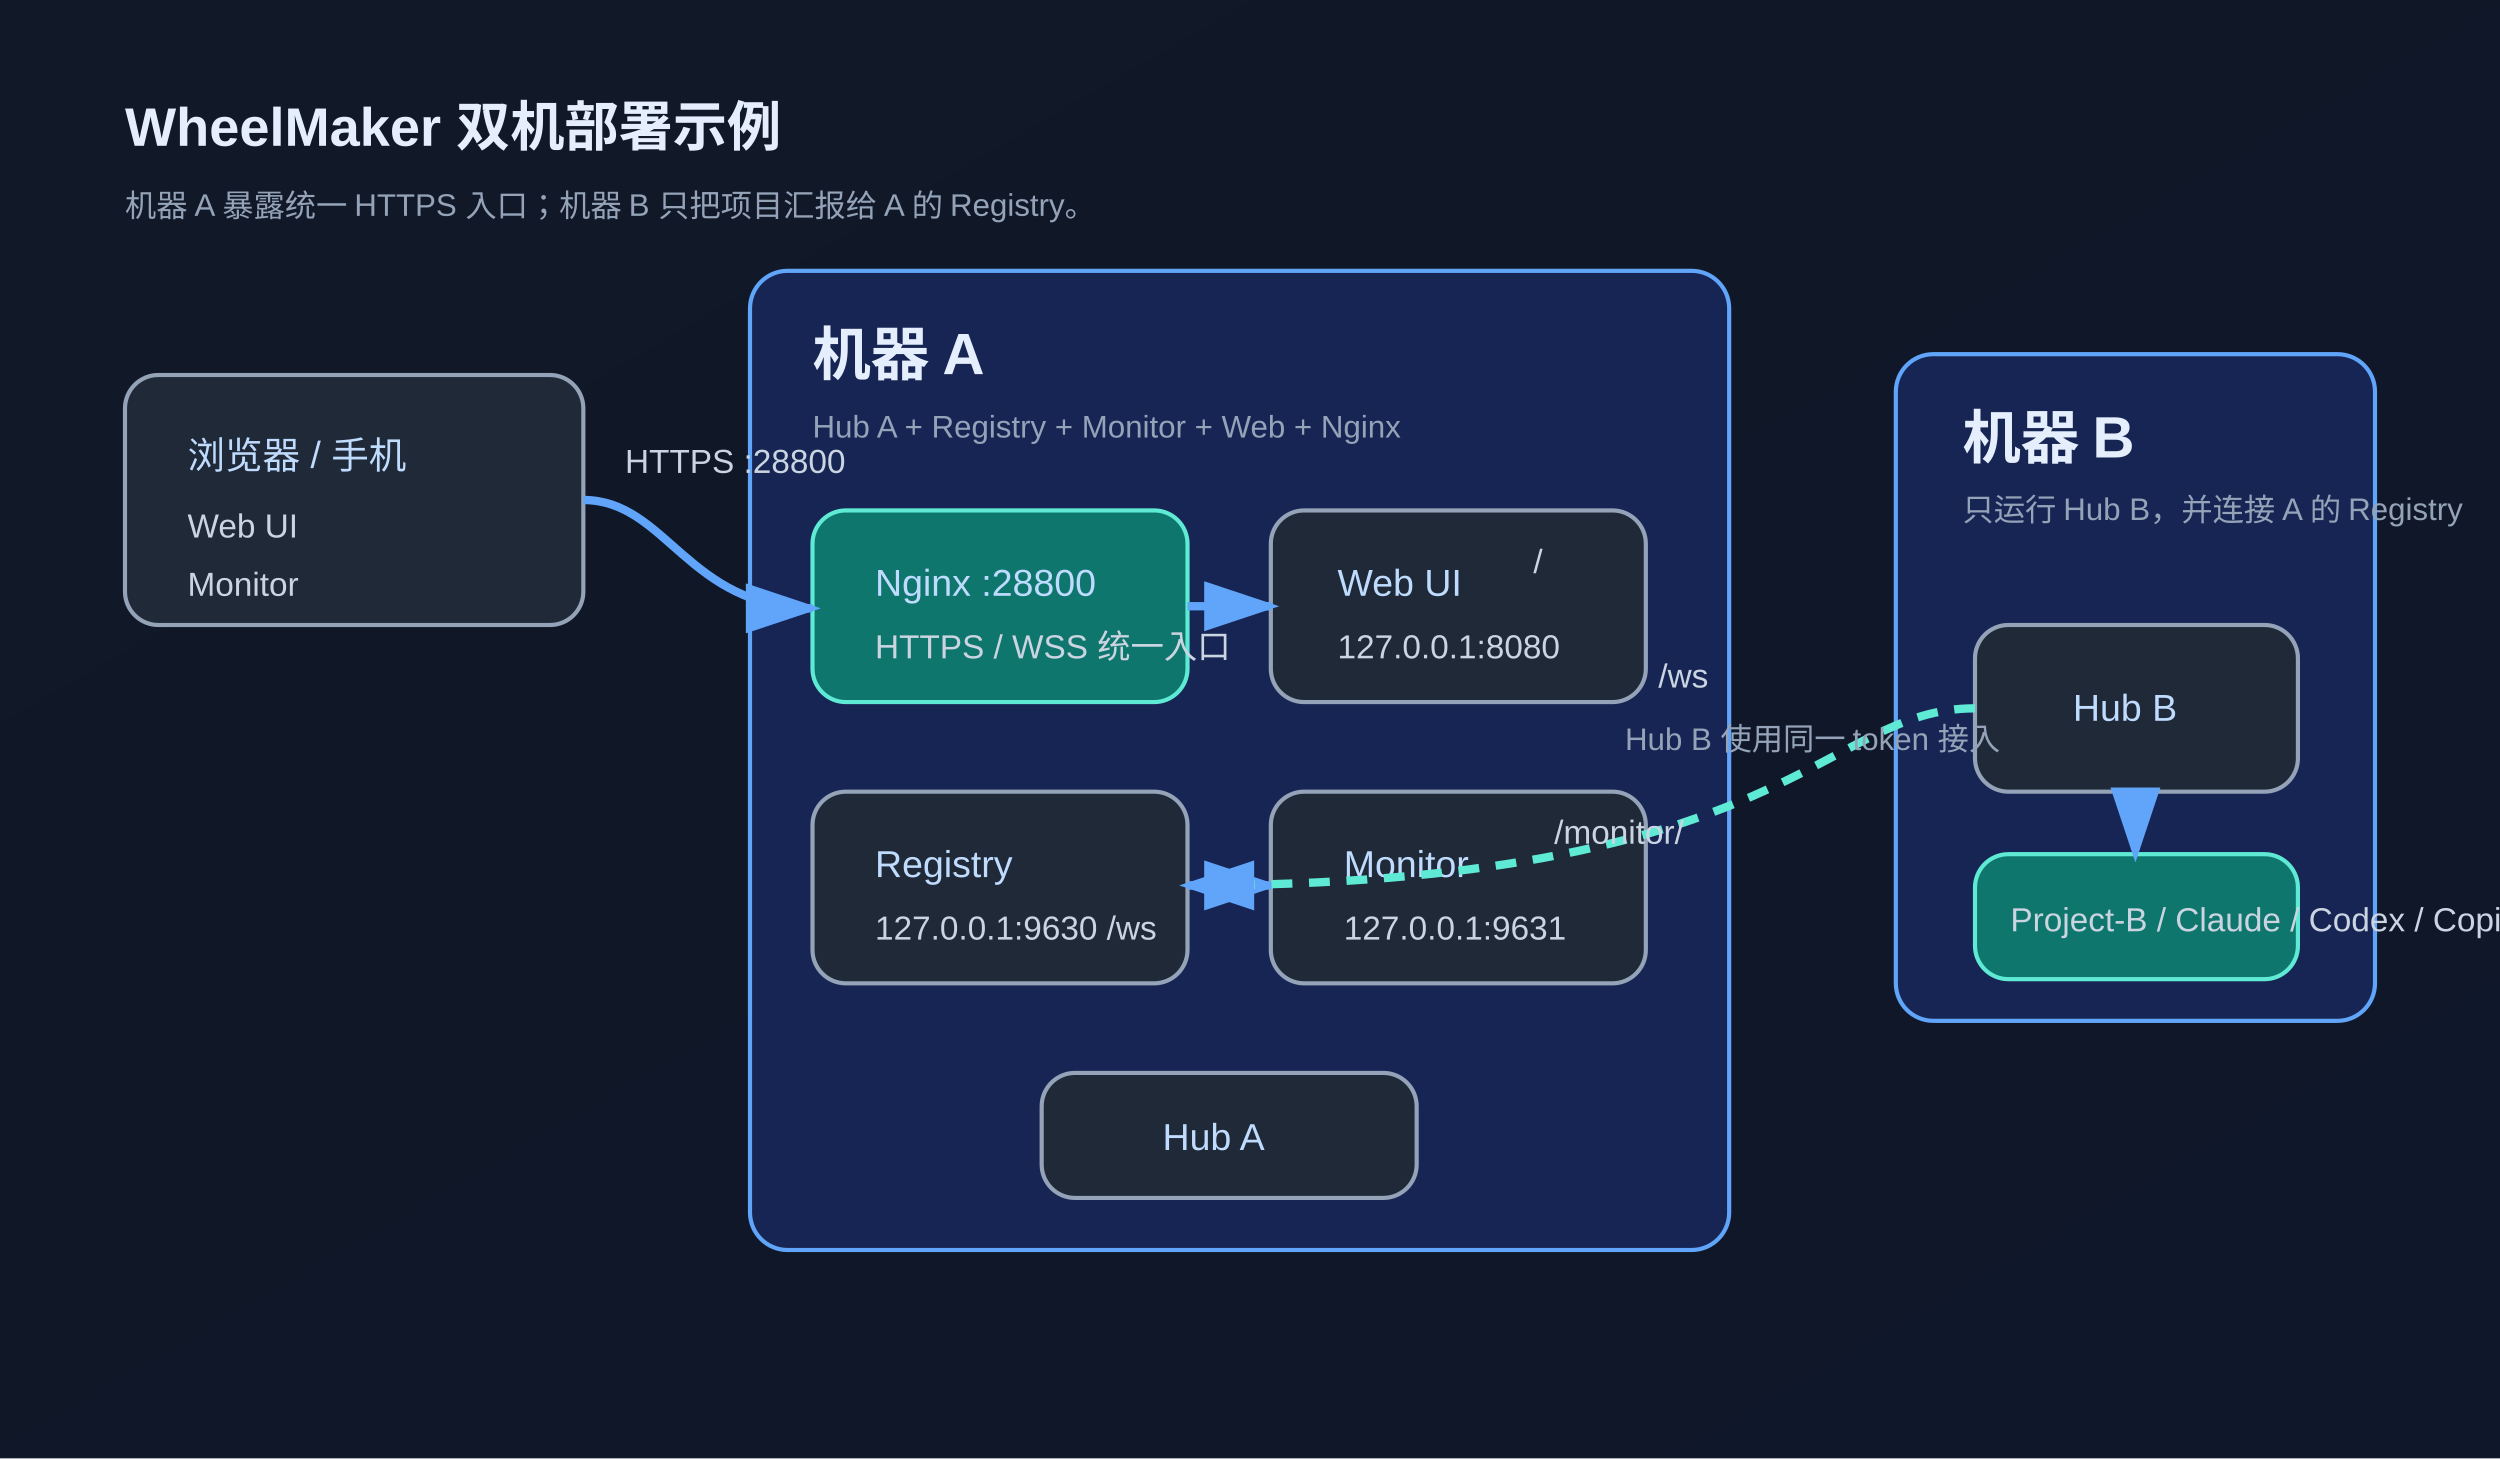
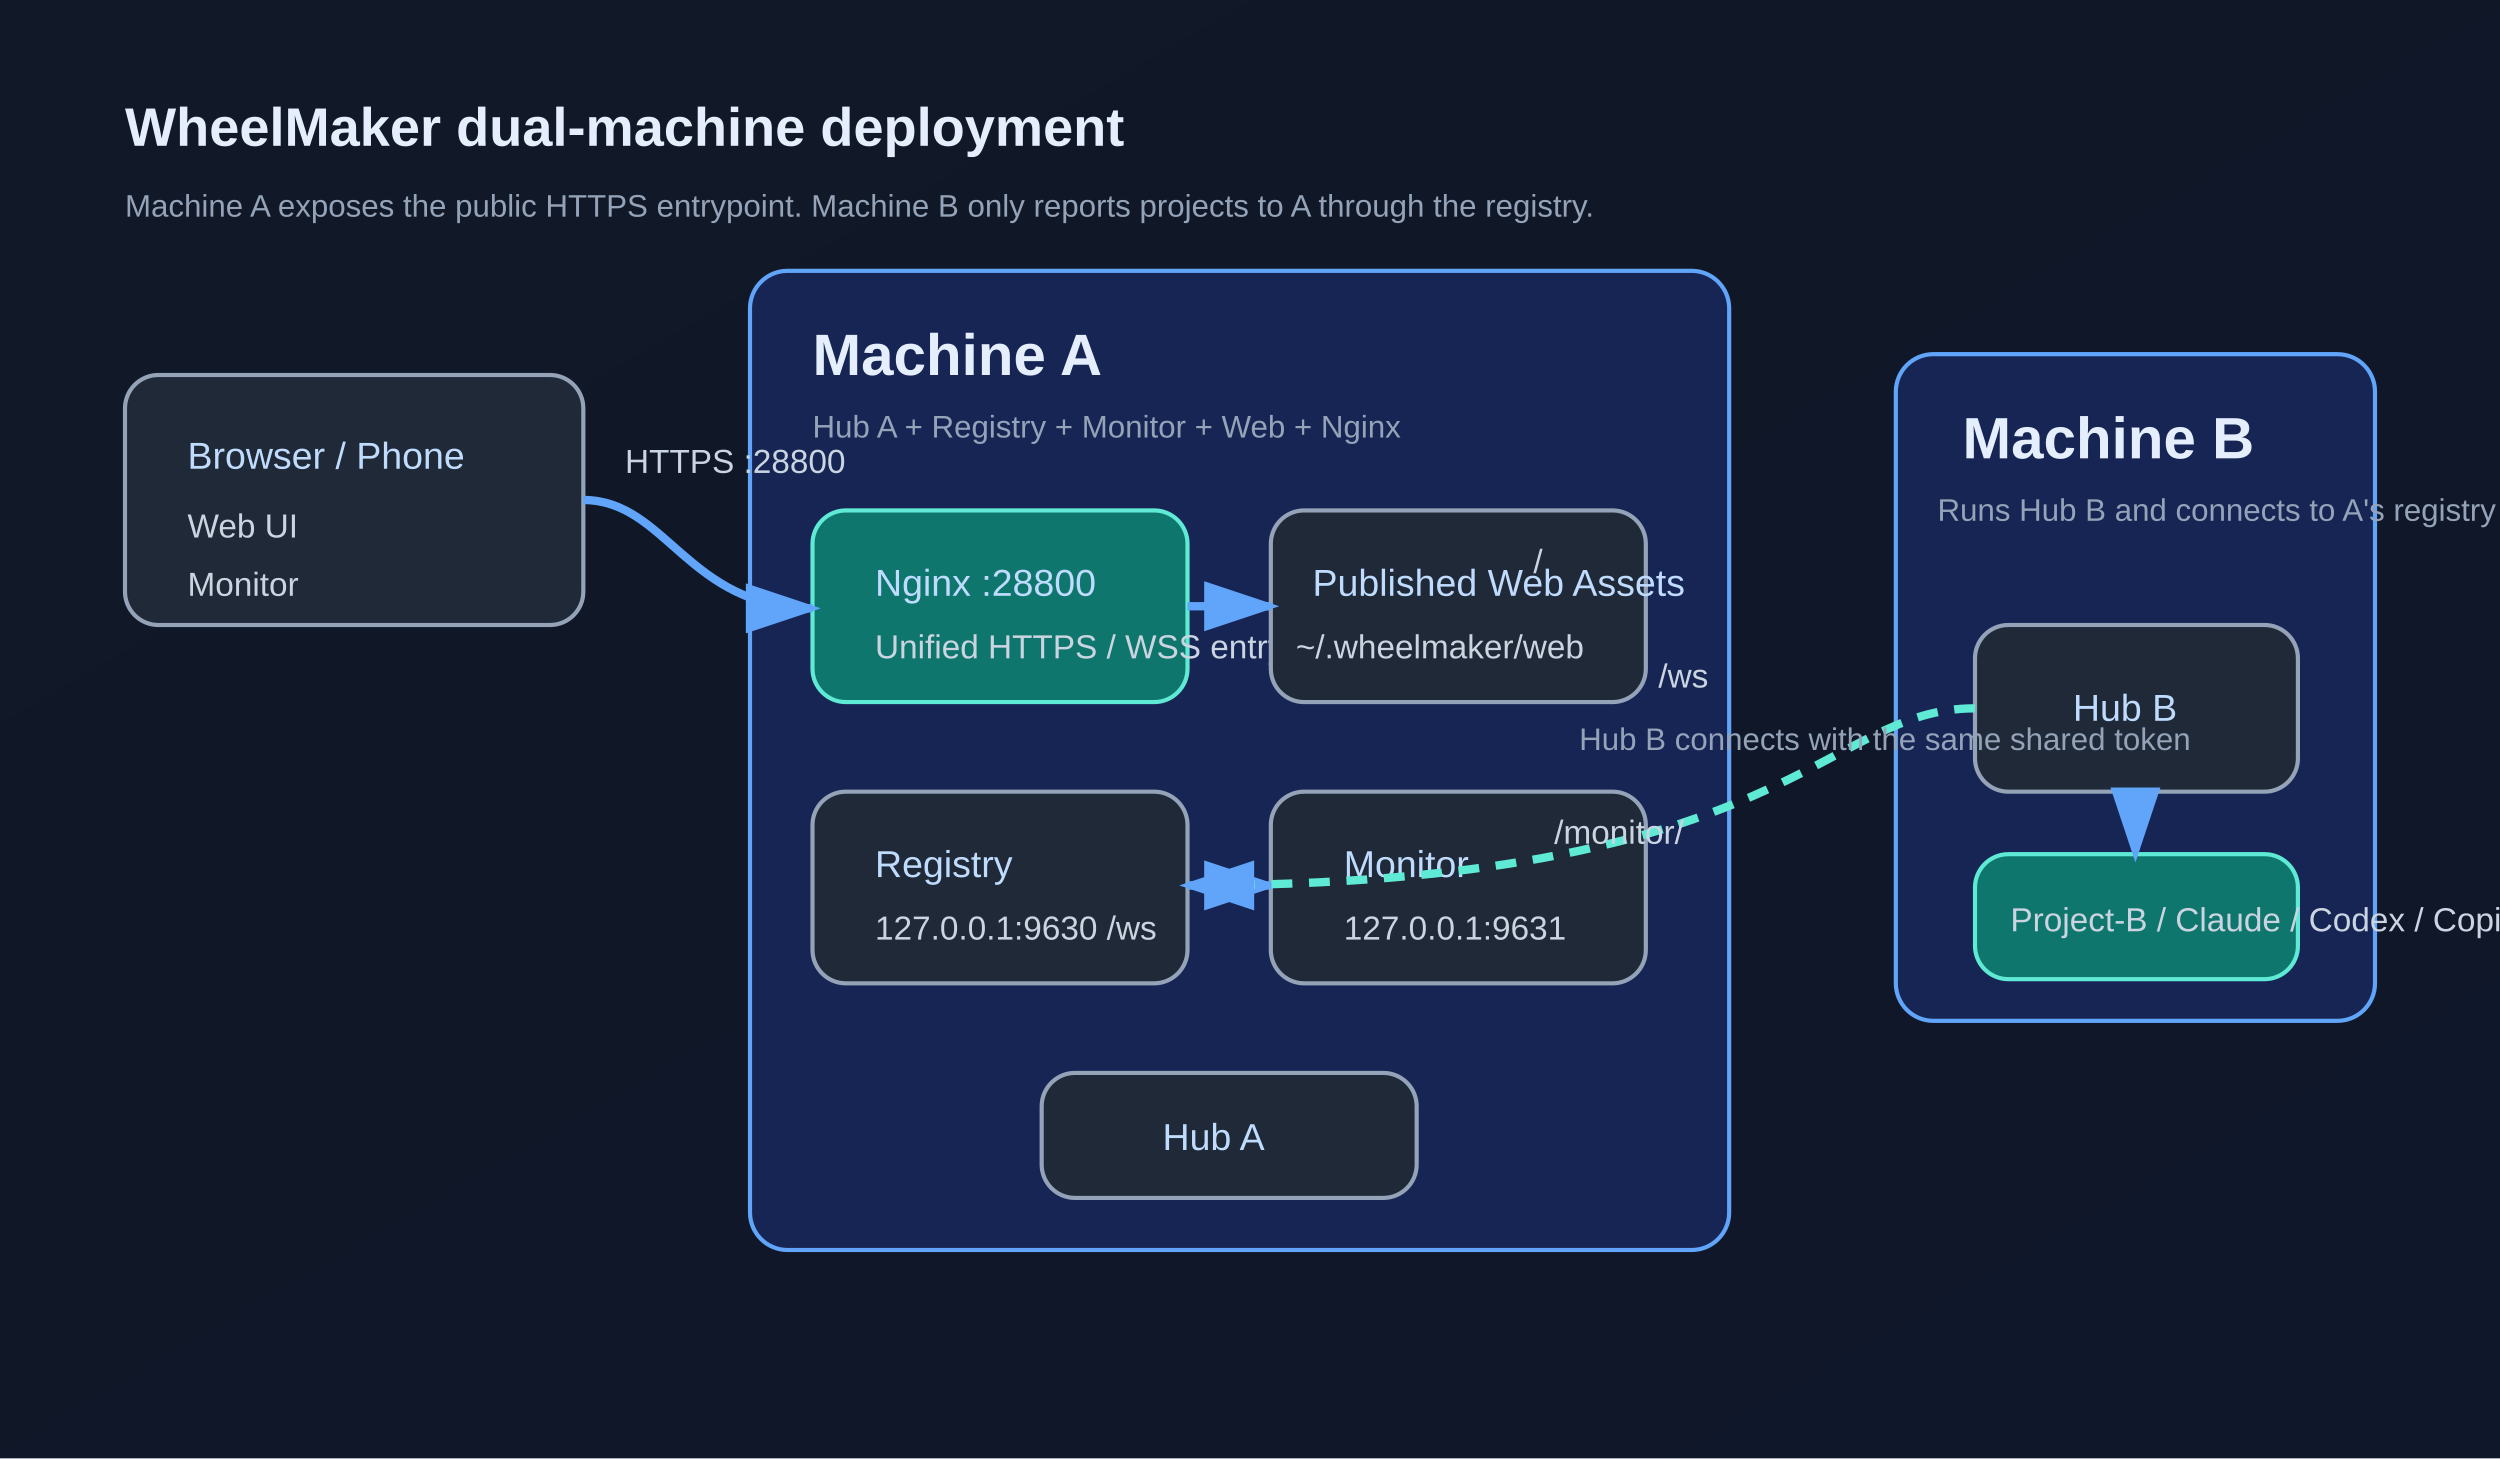
<svg xmlns="http://www.w3.org/2000/svg" width="1200" height="700" viewBox="0 0 1200 700" role="img" aria-labelledby="title desc">
  <defs>
    <linearGradient id="bg" x1="0" y1="0" x2="1" y2="1">
      <stop offset="0%" stop-color="#111827" />
      <stop offset="100%" stop-color="#0f172a" />
    </linearGradient>
    <marker id="arrow" markerWidth="10" markerHeight="10" refX="8" refY="3" orient="auto">
      <path d="M0,0 L0,6 L9,3 z" fill="#60a5fa" />
    </marker>
    <style>
      .label { font: 600 26px 'Segoe UI', Arial, sans-serif; fill: #e5eefc; }
      .box { fill: #172554; stroke: #60a5fa; stroke-width: 2; rx: 18; }
      .soft { fill: #0f766e; stroke: #5eead4; stroke-width: 2; rx: 16; }
      .local { fill: #1f2937; stroke: #94a3b8; stroke-width: 2; rx: 16; }
      .sub { font: 500 18px 'Segoe UI', Arial, sans-serif; fill: #bfdbfe; }
      .tiny { font: 500 16px 'Segoe UI', Arial, sans-serif; fill: #cbd5e1; }
      .note { font: 500 15px 'Segoe UI', Arial, sans-serif; fill: #94a3b8; }
      .line { stroke: #60a5fa; stroke-width: 4; fill: none; marker-end: url(#arrow); }
      .dash { stroke: #5eead4; stroke-width: 4; fill: none; stroke-dasharray: 10 8; marker-end: url(#arrow); }
    </style>
  </defs>
  <rect width="1200" height="700" fill="url(#bg)" />
-   <text x="60" y="70" class="label">WheelMaker 双机部署示例</text>
-   <text x="60" y="104" class="note">机器 A 暴露统一 HTTPS 入口；机器 B 只把项目汇报给 A 的 Registry。</text>
+   <text x="60" y="70" class="label">WheelMaker dual-machine deployment</text>
+   <text x="60" y="104" class="note">Machine A exposes the public HTTPS entrypoint. Machine B only reports projects to A through the registry.</text>
  <rect x="60" y="180" width="220" height="120" class="local" />
-   <text x="90" y="225" class="sub">浏览器 / 手机</text>
+   <text x="90" y="225" class="sub">Browser / Phone</text>
  <text x="90" y="258" class="tiny">Web UI</text>
  <text x="90" y="286" class="tiny">Monitor</text>
  <rect x="360" y="130" width="470" height="470" class="box" />
-   <text x="390" y="180" class="label" style="font-size:28px">机器 A</text>
+   <text x="390" y="180" class="label" style="font-size:28px">Machine A</text>
  <text x="390" y="210" class="note">Hub A + Registry + Monitor + Web + Nginx</text>
  <rect x="390" y="245" width="180" height="92" class="soft" />
  <text x="420" y="286" class="sub">Nginx :28800</text>
-   <text x="420" y="316" class="tiny">HTTPS / WSS 统一入口</text>
+   <text x="420" y="316" class="tiny">Unified HTTPS / WSS entrypoint</text>
  <rect x="610" y="245" width="180" height="92" class="local" />
-   <text x="642" y="286" class="sub">Web UI</text>
-   <text x="642" y="316" class="tiny">127.0.0.1:8080</text>
+   <text x="630" y="286" class="sub">Published Web Assets</text>
+   <text x="622" y="316" class="tiny">~/.wheelmaker/web</text>
  <rect x="390" y="380" width="180" height="92" class="local" />
  <text x="420" y="421" class="sub">Registry</text>
  <text x="420" y="451" class="tiny">127.0.0.1:9630 /ws</text>
  <rect x="610" y="380" width="180" height="92" class="local" />
  <text x="645" y="421" class="sub">Monitor</text>
  <text x="645" y="451" class="tiny">127.0.0.1:9631</text>
  <rect x="500" y="515" width="180" height="60" class="local" />
  <text x="558" y="552" class="sub">Hub A</text>
  <rect x="910" y="170" width="230" height="320" class="box" />
-   <text x="942" y="220" class="label" style="font-size:28px">机器 B</text>
-   <text x="942" y="250" class="note">只运行 Hub B，并连接 A 的 Registry</text>
+   <text x="942" y="220" class="label" style="font-size:28px">Machine B</text>
+   <text x="930" y="250" class="note">Runs Hub B and connects to A's registry</text>
  <rect x="948" y="300" width="155" height="80" class="local" />
  <text x="995" y="346" class="sub">Hub B</text>
  <rect x="948" y="410" width="155" height="60" class="soft" />
  <text x="965" y="447" class="tiny">Project-B / Claude / Codex / Copilot</text>
  <path d="M280 240 C320 240, 330 292, 390 292" class="line" />
  <path d="M570 291 C590 291, 595 291, 610 291" class="line" />
  <path d="M570 425 C590 425, 595 425, 610 425" class="line" />
  <path d="M1025 380 C1025 380, 1025 380, 1025 410" class="dash" />
  <path d="M948 340 C875 340, 860 425, 570 425" class="dash" />
  <text x="300" y="227" class="tiny">HTTPS :28800</text>
  <text x="746" y="405" class="tiny">/monitor/</text>
  <text x="736" y="275" class="tiny">/</text>
  <text x="796" y="330" class="tiny">/ws</text>
-   <text x="780" y="360" class="note">Hub B 使用同一 token 接入</text>
+   <text x="758" y="360" class="note">Hub B connects with the same shared token</text>
</svg>
